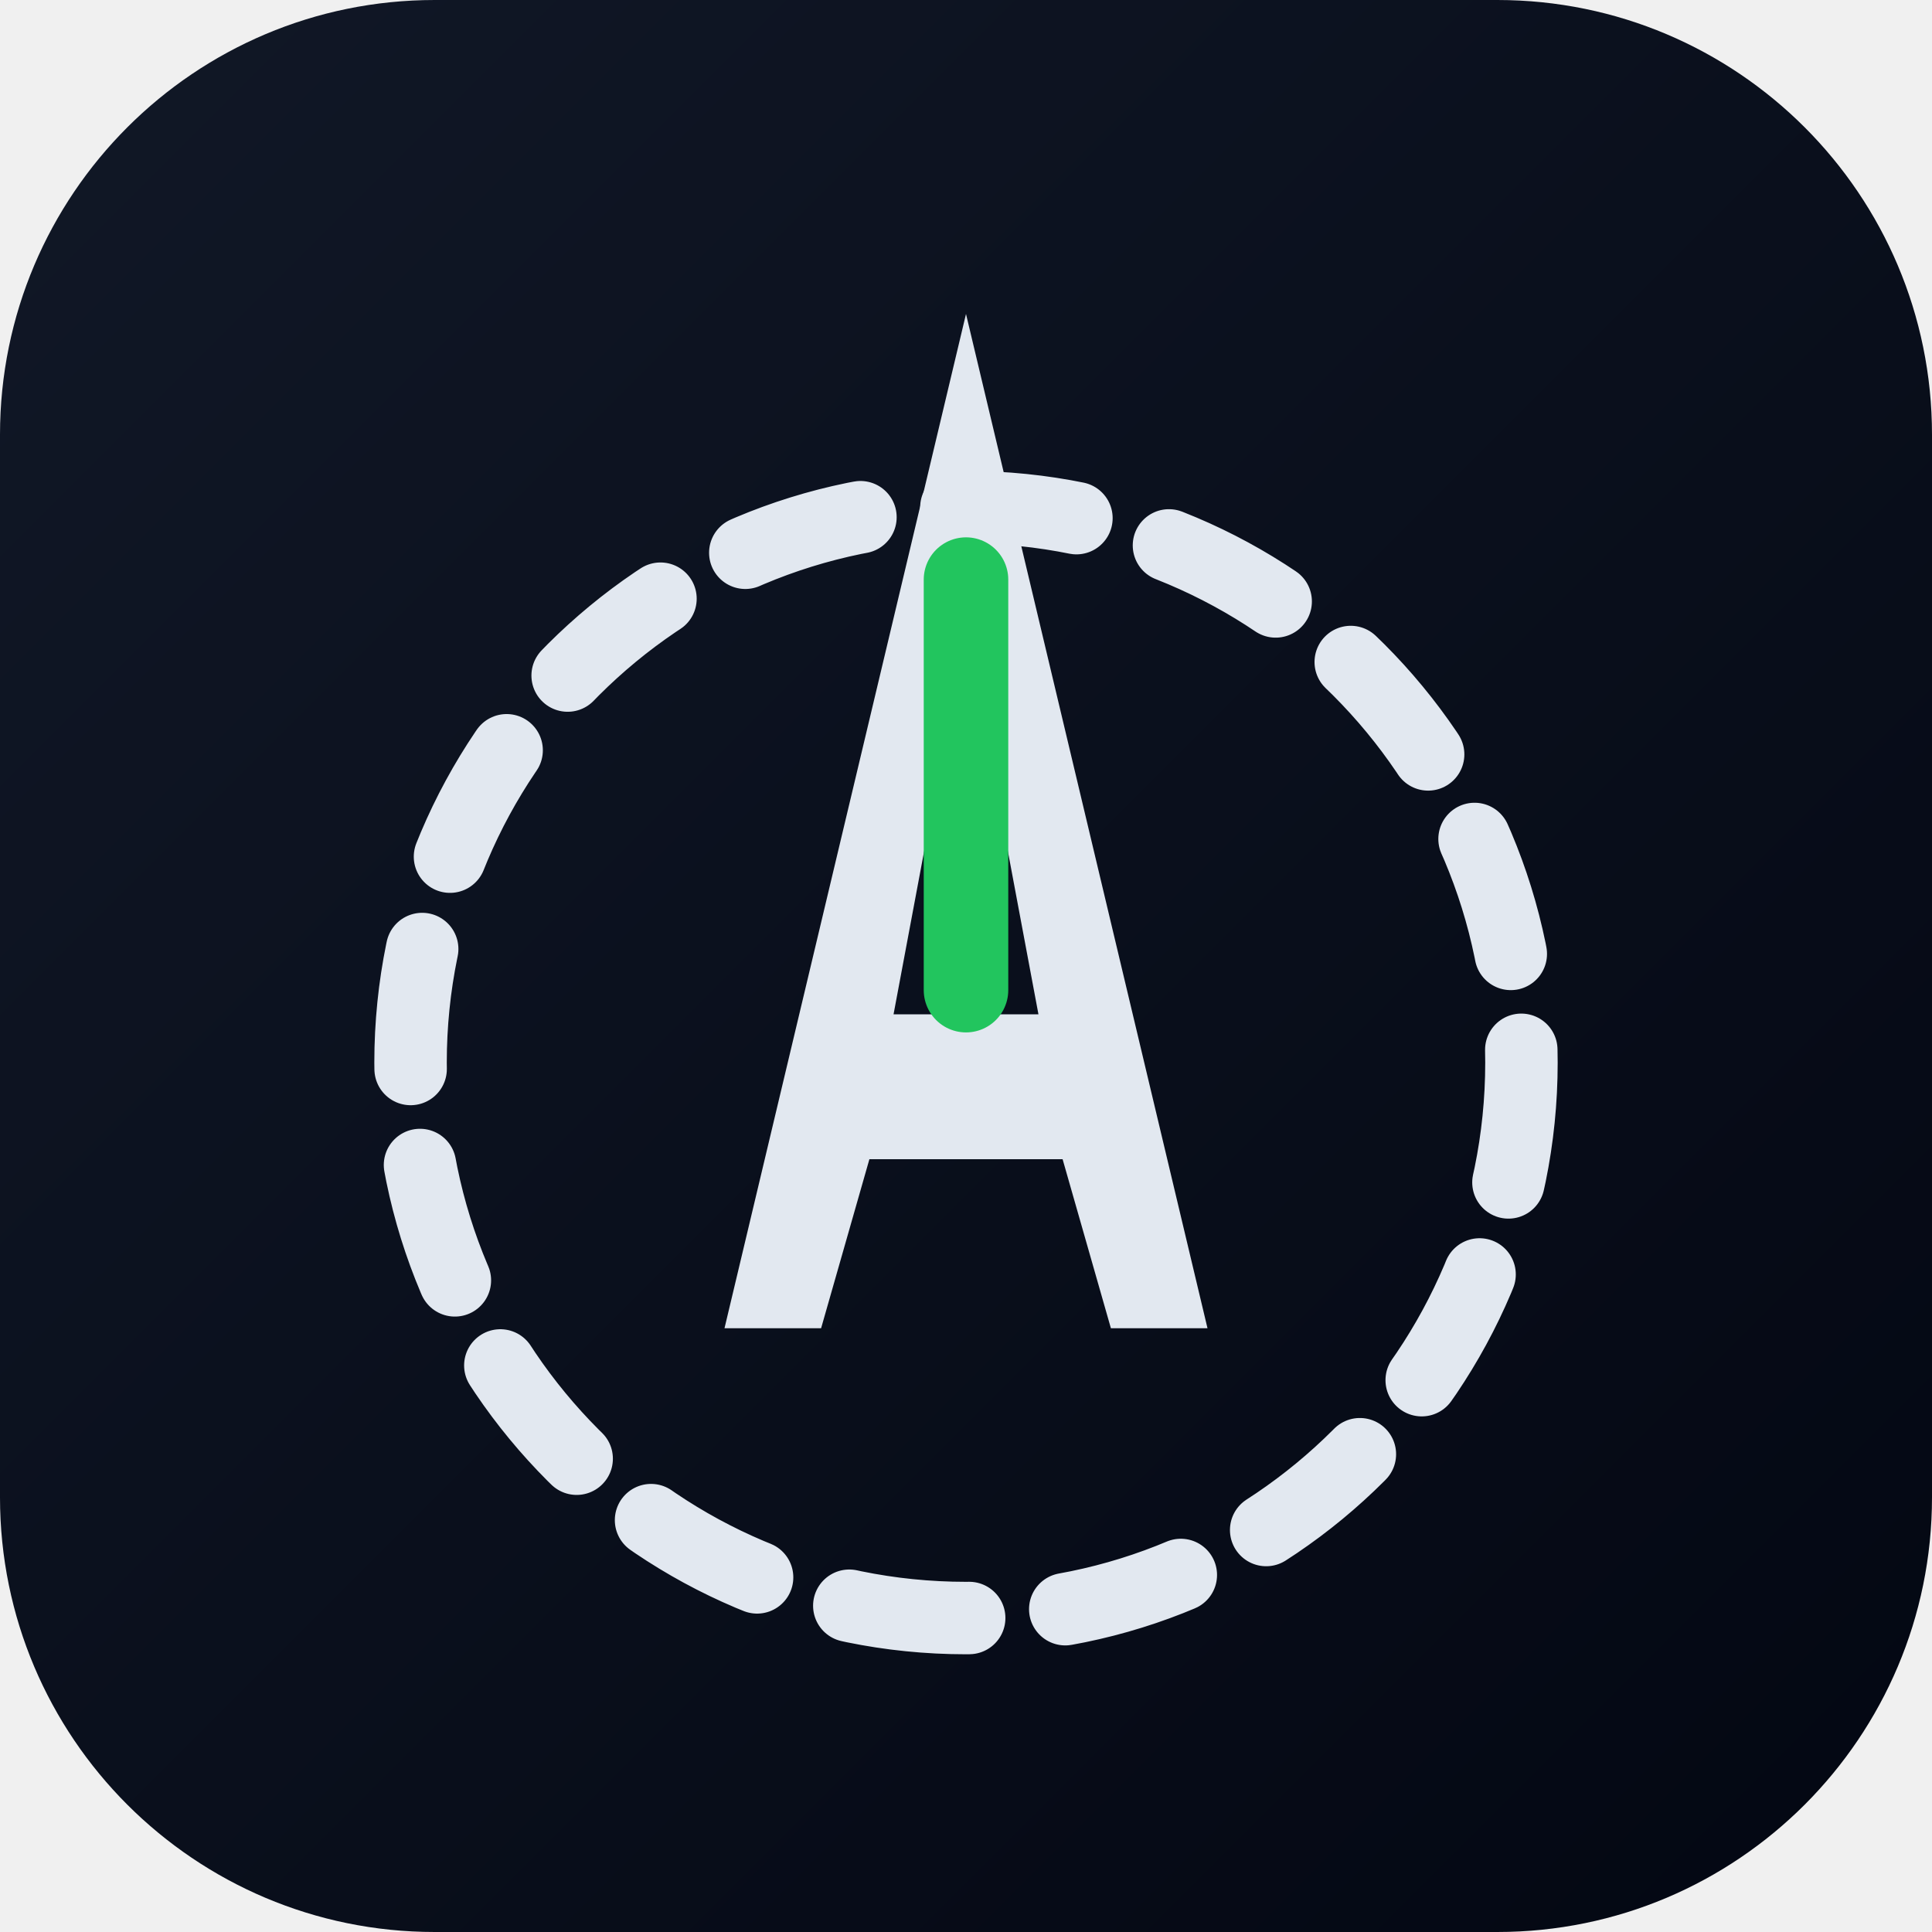
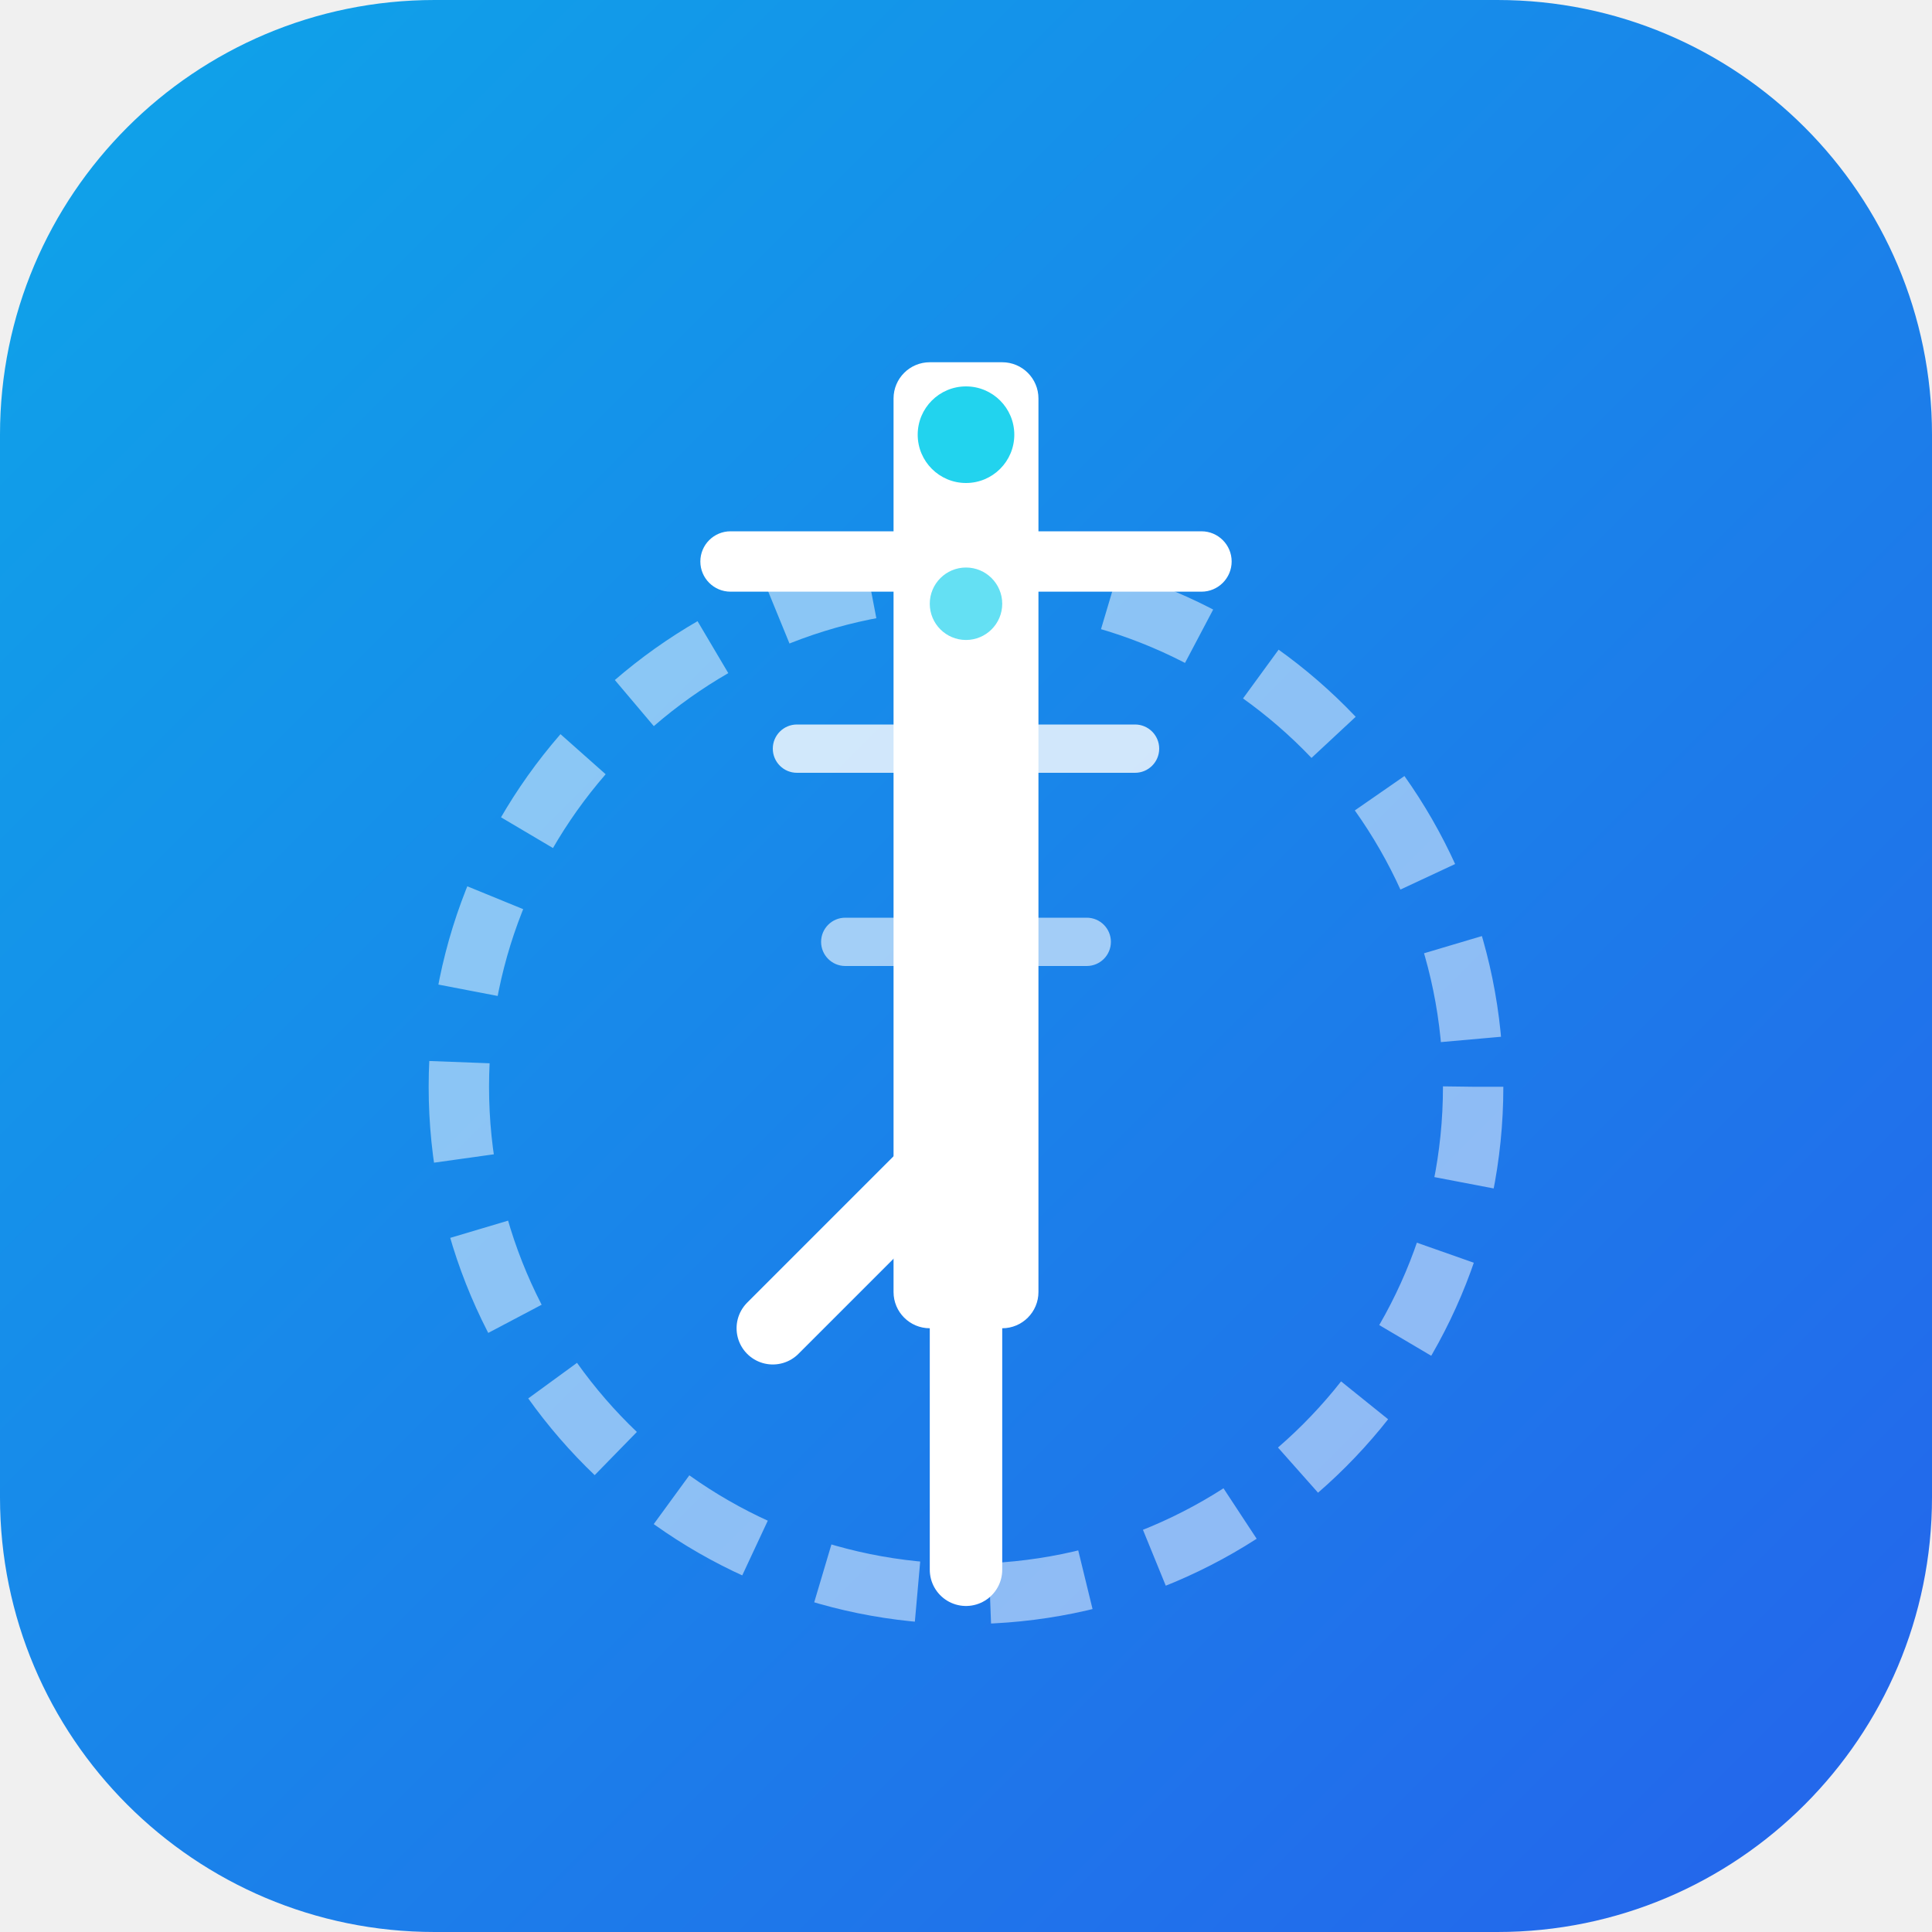
<svg xmlns="http://www.w3.org/2000/svg" width="48" height="48" viewBox="0 0 160 160">
  <defs>
    <linearGradient id="bg" x1="0" y1="0" x2="1" y2="1">
-       <stop offset="0" stop-color="#111827" />
-       <stop offset="1" stop-color="#030712" />
+       <stop offset="0" stop-color="#0EA5E9" />
+       <stop offset="1" stop-color="#2563EB" />
    </linearGradient>
  </defs>
  <rect width="160" height="160" rx="36" fill="url(#bg)" />
-   <path d="M80,26 L60,110 L68,110 L72,96 L88,96 L92,110 L100,110 Z M74,84 L80,52 L86,84 Z" fill="#E2E8F0" />
-   <circle cx="80" cy="88" r="46" fill="none" stroke="#E2E8F0" stroke-width="6" stroke-linecap="round" stroke-dasharray="10 8" />
-   <path d="M80,48 L80,82" stroke="#22C55E" stroke-width="7" stroke-linecap="round" />
-   <path d="M80,24 A56,56 0 0,1 80,152" fill="none" stroke="#22C55E" stroke-width="0" />
+   <rect x="74" y="30" width="12" height="80" rx="3" fill="#FFF" />
+   <rect x="58" y="44" width="44" height="5" rx="2.5" fill="#FFF" />
+   <rect x="64" y="60" width="32" height="4" rx="2" fill="#FFF" opacity="0.8" />
+   <rect x="68" y="76" width="24" height="4" rx="2" fill="#FFF" opacity="0.6" />
+   <path d="M80,106 L80,130" stroke="#FFF" stroke-width="6" stroke-linecap="round" />
+   <path d="M80,94 L64,110" stroke="#FFF" stroke-width="6" stroke-linecap="round" />
+   <circle cx="80" cy="90" r="42" fill="none" stroke="#FFF" stroke-width="5" stroke-dasharray="8 6" opacity="0.5" />
+   <circle cx="80" cy="36" r="4" fill="#22D3EE" />
+   <circle cx="80" cy="50" r="3" fill="#22D3EE" opacity="0.7" />
</svg>
